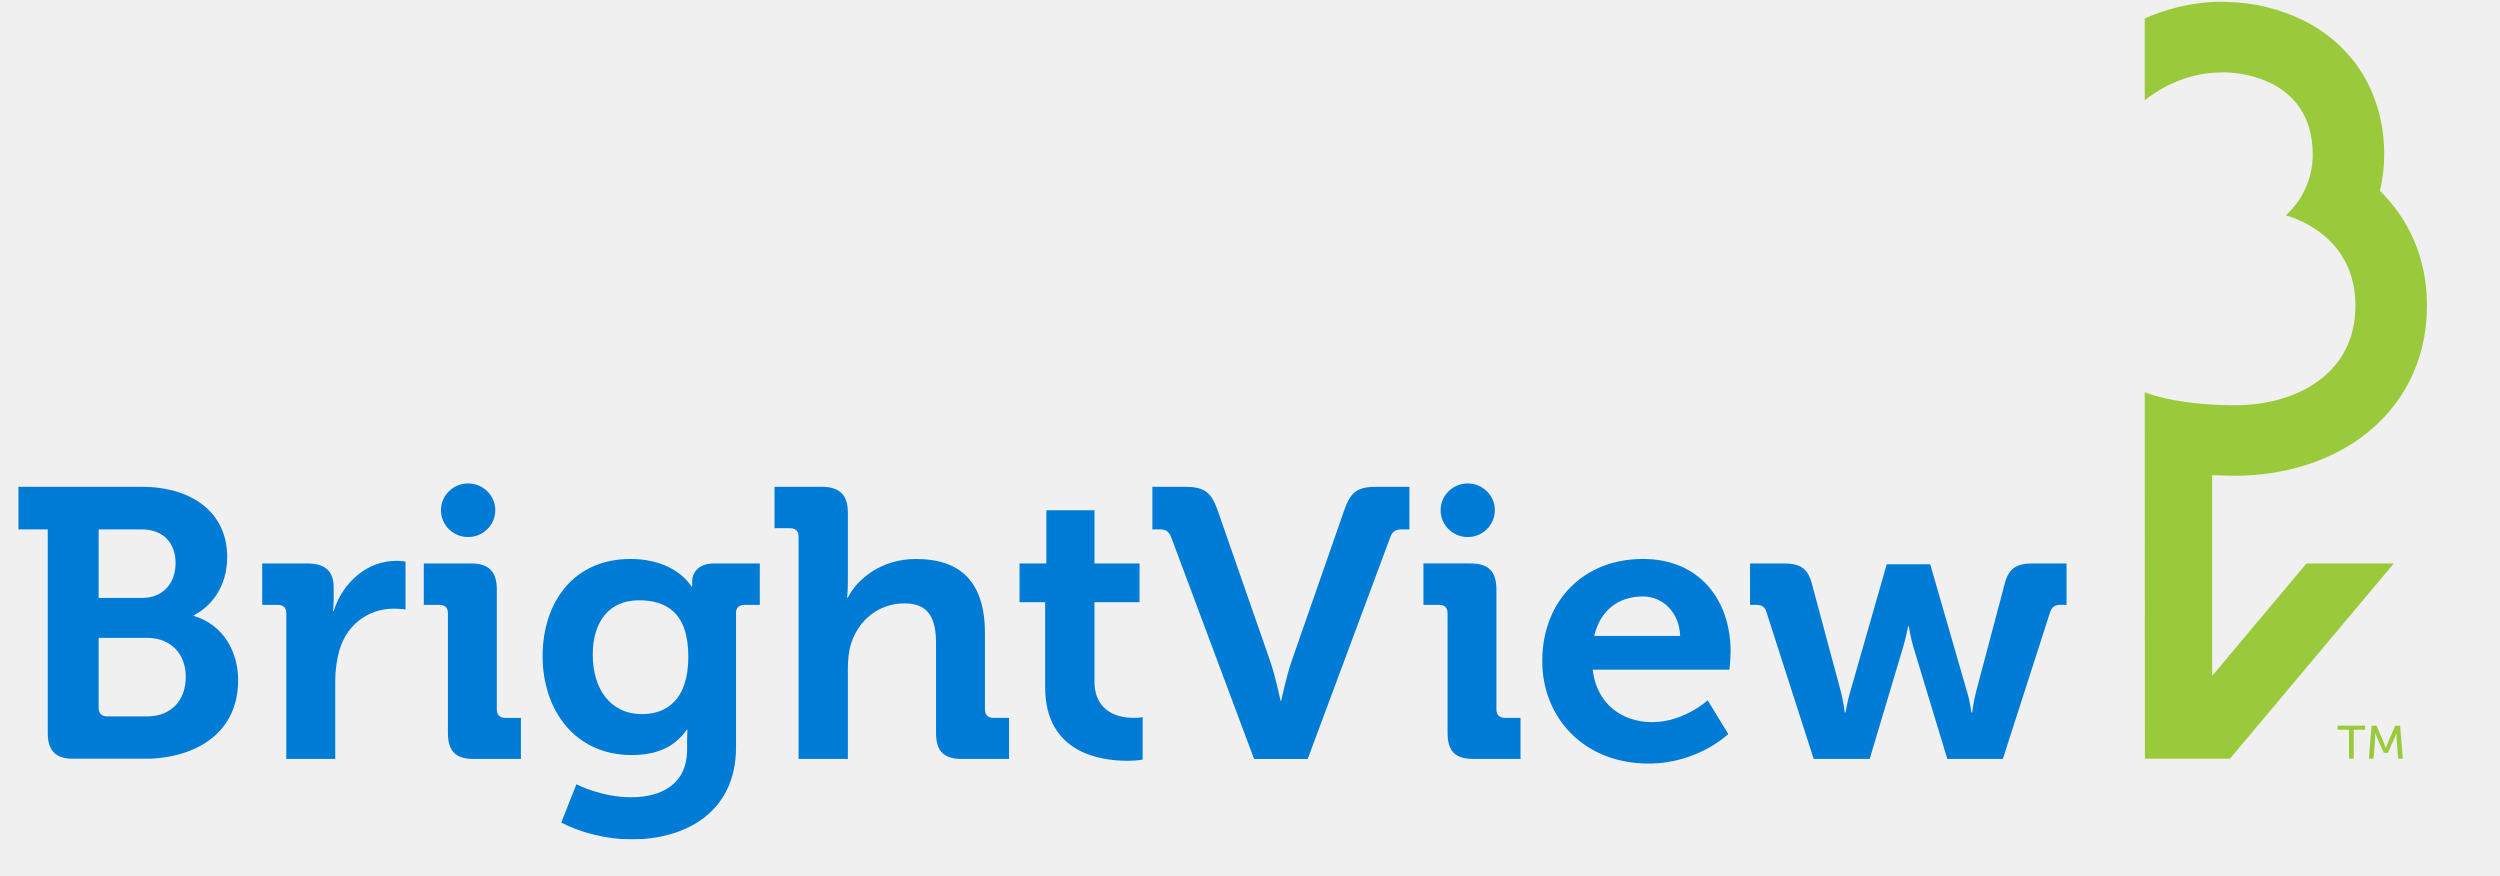
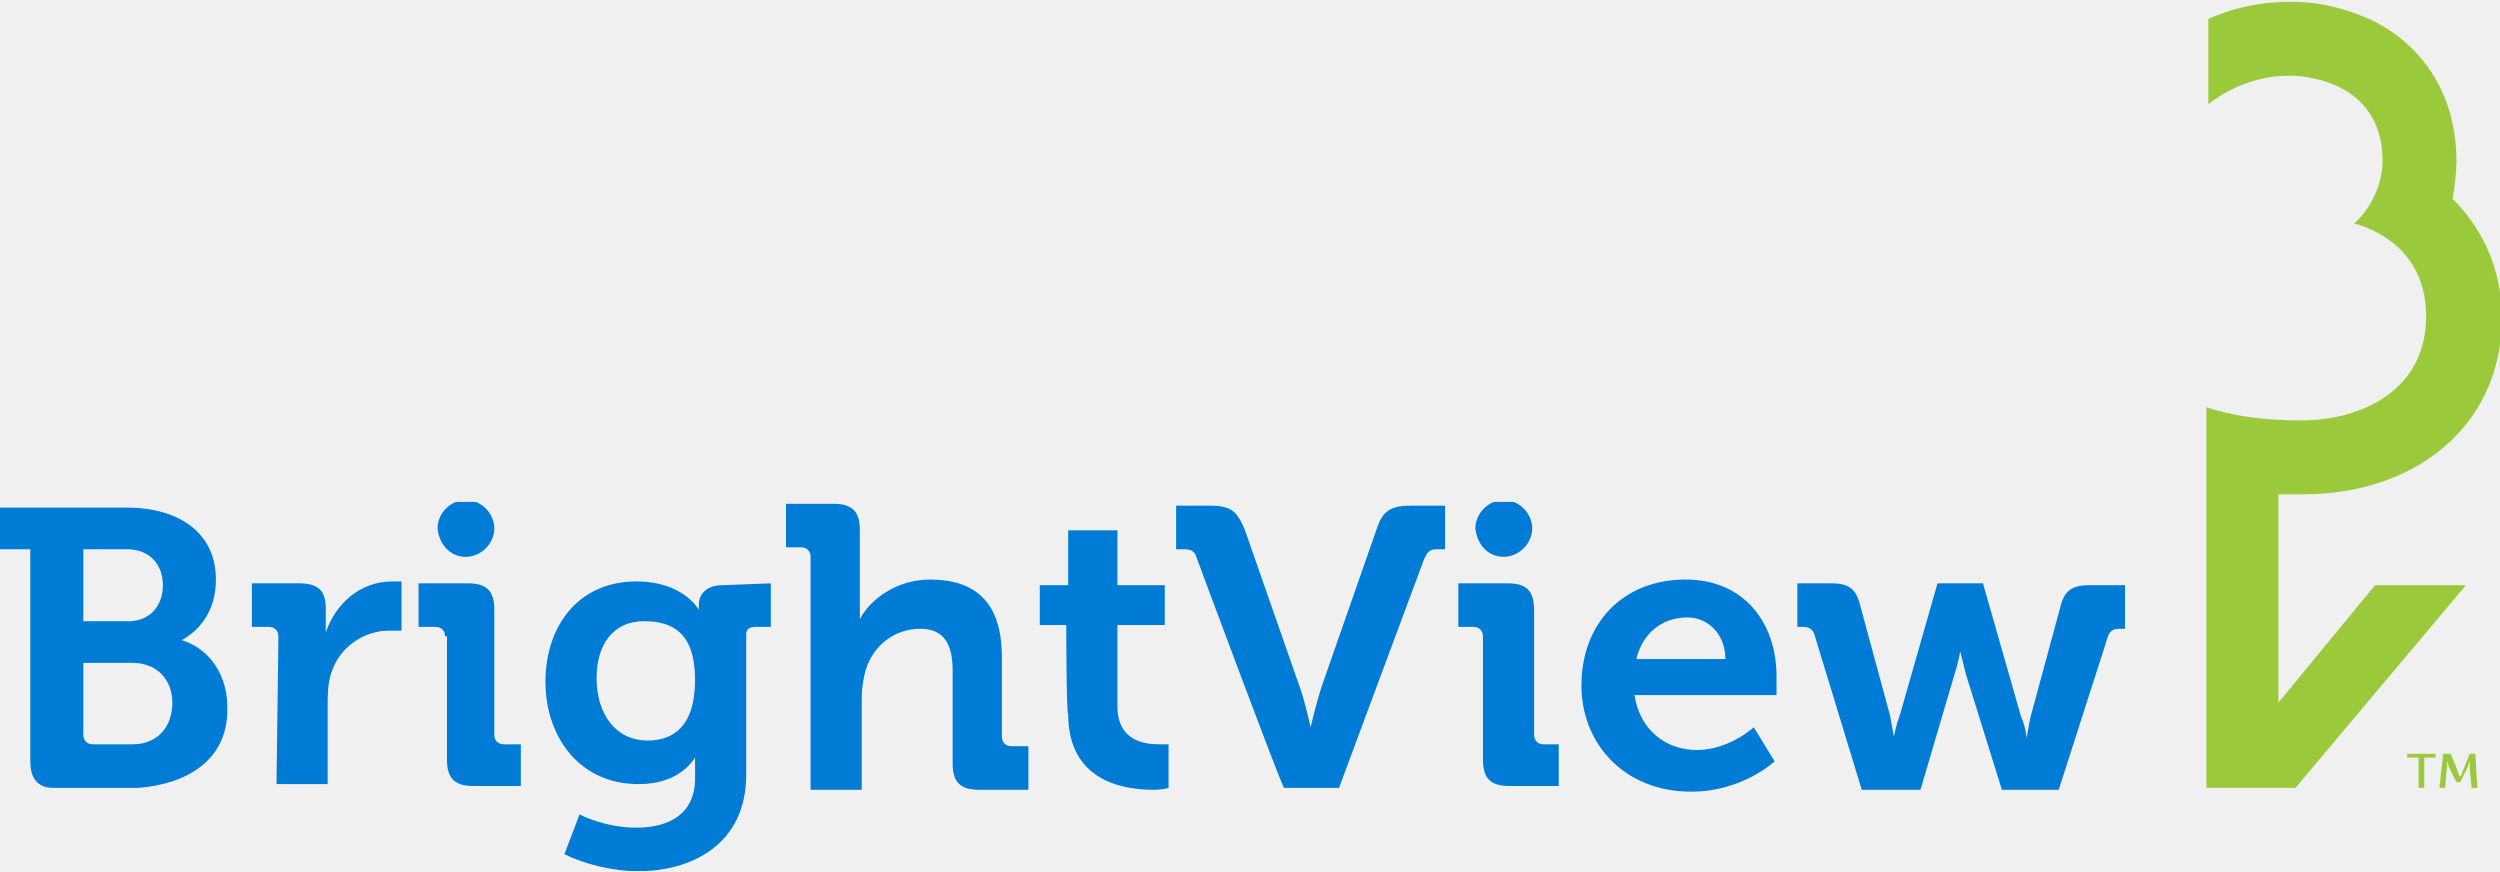
- <svg xmlns="http://www.w3.org/2000/svg" xmlns:xlink="http://www.w3.org/1999/xlink" width="137" height="48" viewBox="0 0 137 48">
-   <defs>
-     <path id="a" d="M0 .098h132V46H0V.098z" />
-   </defs>
-   <g fill="none" fill-rule="evenodd">
-     <path d="M126.392 30.878h4.79l-8.98 10.697h-4.662l-.008-20.083c.555.236 2.236.715 4.96.715 3.24 0 6.586-1.641 6.586-5.457 0-3.156-2.323-4.514-3.814-4.95a4.49 4.49 0 0 0 1.475-3.317c0-4.404-4.47-4.514-4.75-4.514H121.744c-2.132 0-3.686 1.1-4.213 1.53V1.01c1.14-.502 2.56-.911 4.213-.911.099 0 .201.003.303.008a9.947 9.947 0 0 1 4.196 1.02c2.805 1.406 4.412 4.083 4.412 7.357 0 .667-.08 1.33-.236 1.97 1.488 1.469 2.58 3.556 2.58 6.297 0 3-1.315 5.591-3.706 7.293-1.833 1.304-4.25 2.027-6.802 2.027-.299 0-.739-.01-1.266-.033v11l5.166-6.159zm2.335 10.697h.257v-1.587h.622v-.22h-1.505v.22h.626v1.587zm1.09 0h.253l.09-1.138c.007-.11.005-.268.005-.268h.004s.057.174.096.268l.367.815h.227l.363-.815c.044-.097.097-.264.097-.264h.007s-.007.155.002.264l.093 1.138h.252l-.146-1.806h-.272l-.417.977c-.042.1-.09.245-.09.245h-.007s-.05-.145-.088-.245l-.42-.977h-.272l-.145 1.806z" fill="#9ACA3B" />
-     <g transform="translate(1)">
-       <mask id="b" fill="#fff">
-         <use xlink:href="#a" />
-       </mask>
-       <path d="M14.69 33.609c0-.317-.17-.462-.468-.462h-.853v-2.27h2.468c.958 0 1.448.402 1.448 1.308v.629c0 .396-.04.667-.04.667h.04c.492-1.53 1.787-2.748 3.45-2.748.235 0 .488.04.488.04v2.626s-.276-.044-.66-.044c-1.15 0-2.465.652-2.956 2.25a6.347 6.347 0 0 0-.236 1.742v4.244h-2.682V33.61zm8.856 0c0-.317-.171-.462-.472-.462h-.85v-2.27H24.8c.998 0 1.426.445 1.426 1.434v6.57c0 .292.169.46.467.46h.853v2.25H24.97c-1 0-1.424-.42-1.424-1.43V33.61zm14.575-2.731c-.848 0-1.19.508-1.19.985v.275h-.044s-.829-1.506-3.342-1.506c-3.126 0-4.81 2.39-4.81 5.33s1.768 5.415 4.875 5.415c1.446 0 2.387-.48 3.022-1.383h.041s-.02.318-.02.569v.503c0 1.93-1.426 2.623-3.065 2.623-1.657 0-3-.712-3-.712l-.832 2.1c1.047.546 2.492.923 3.854.923 2.83 0 5.725-1.386 5.725-5.06v-7.372c0-.276.19-.421.47-.421h.832v-2.27h-2.516zm-3.938 8.255c-1.743 0-2.7-1.39-2.7-3.257 0-1.806.895-2.98 2.532-2.98 1.468 0 2.705.647 2.705 3.09 0 2.411-1.237 3.147-2.537 3.147zm8.578-9.724c0-.317-.17-.463-.47-.463h-.847v-2.27h2.573c1 0 1.446.447 1.446 1.41v3.758c0 .53-.044.906-.044.906h.044c.511-1.028 1.853-2.118 3.724-2.118 2.427 0 3.788 1.231 3.788 4.07v4.18c0 .291.172.458.47.458h.852v2.251h-2.575c-1 0-1.428-.42-1.428-1.43v-4.914c0-1.302-.361-2.182-1.723-2.182-1.426 0-2.533.923-2.938 2.226-.128.42-.17.883-.17 1.386v4.914h-2.702V29.41zm13.513 3.593h-1.403v-2.124h1.469v-2.916h2.638v2.916h2.469v2.124h-2.47v4.326c0 1.764 1.409 2.012 2.152 2.012.298 0 .487-.041.487-.041v2.33s-.34.063-.828.063c-1.51 0-4.514-.44-4.514-4.03v-4.66zm6.918-3.53c-.128-.356-.3-.462-.656-.462h-.386v-2.334h1.767c1.065 0 1.444.281 1.786 1.223l2.897 8.314c.292.84.572 2.184.572 2.184h.041s.279-1.345.574-2.184l2.898-8.314c.34-.942.701-1.223 1.763-1.223h1.79v2.334h-.404c-.364 0-.533.106-.659.462l-4.513 12.12h-2.938l-4.532-12.12zm30.646 6.239c0-2.834-1.704-5.08-4.809-5.08-3.26 0-5.514 2.308-5.514 5.6 0 3.049 2.236 5.612 5.831 5.612 2.707 0 4.363-1.619 4.363-1.619l-1.128-1.848s-1.295 1.197-3.045 1.197c-1.637 0-3.038-.988-3.257-2.874h7.495s.064-.674.064-.988zm-7.472-.863c.301-1.342 1.28-2.163 2.663-2.163 1.106 0 1.996.883 2.044 2.163h-4.707zm9.43-1.32c-.106-.318-.28-.381-.598-.381h-.296v-2.27h1.85c.894 0 1.322.272 1.535 1.098l1.596 5.939c.147.568.21 1.133.21 1.133h.043s.084-.565.255-1.133l2.002-6.993h2.383l2.019 6.993c.174.568.238 1.133.238 1.133h.041s.067-.565.213-1.133l1.575-5.94c.214-.825.638-1.096 1.532-1.096h1.853v2.269h-.3c-.32 0-.467.063-.595.38l-2.596 8.064h-3.043l-1.855-6.117c-.168-.564-.254-1.152-.254-1.152h-.042s-.105.588-.275 1.152l-1.829 6.117h-3.067l-2.594-8.063zM24.65 29.43c.824 0 1.492-.66 1.492-1.469 0-.81-.668-1.468-1.492-1.468-.82 0-1.486.659-1.486 1.468 0 .809.666 1.469 1.486 1.469zm53.677 4.178c0-.317-.175-.462-.47-.462h-.852v-2.27h2.575c.998 0 1.424.445 1.424 1.434v6.57c0 .292.167.46.47.46h.85v2.25h-2.577c-1 0-1.42-.42-1.42-1.43V33.61zm1.103-4.178a1.48 1.48 0 0 0 1.488-1.469c0-.81-.666-1.468-1.488-1.468-.819 0-1.485.659-1.485 1.468 0 .809.666 1.469 1.485 1.469zM12.05 37.265c0-1.515-.788-3.027-2.425-3.51v-.04c.915-.461 1.826-1.53 1.826-3.194 0-2.457-1.958-3.845-4.682-3.845H0v2.334h1.617v11.152c0 .923.38 1.351 1.209 1.414h4.459c2.611-.138 4.766-1.494 4.766-4.31zM4.407 29.01h2.34c1.237 0 1.875.776 1.875 1.85 0 1.067-.659 1.906-1.831 1.906H4.407V29.01zm0 9.786v-3.842H7.05c1.34 0 2.13.906 2.13 2.138 0 1.264-.77 2.167-2.13 2.167H4.874c-.298 0-.467-.167-.467-.463z" fill="#007CD6" mask="url(#b)" />
-     </g>
+ <svg xmlns="http://www.w3.org/2000/svg" id="Layer_1" viewBox="0 0 132 46" enable-background="new 0 0 132 46">
+   <style>.st0{fill:#9aca3b}.st1{filter:url(#Adobe_OpacityMaskFilter)}.st2{fill:#fff}.st3{mask:url(#b);fill:#007cd6}</style>
+   <path class="st0" d="M125.4 30.9h4.8l-9 10.7h-4.7V21.5c.6.2 2.2.7 5 .7 3.2 0 6.6-1.6 6.6-5.5 0-3.2-2.3-4.5-3.8-4.9.9-.8 1.5-2.1 1.5-3.3 0-4.4-4.5-4.5-4.8-4.5h-.2c-2.1 0-3.7 1.1-4.2 1.5V1c1.1-.5 2.6-.9 4.2-.9h.3c1.5 0 2.9.4 4.2 1 2.8 1.4 4.4 4.1 4.4 7.4 0 .7-.1 1.3-.2 2 1.5 1.5 2.6 3.6 2.6 6.3 0 3-1.3 5.6-3.7 7.3-1.8 1.3-4.2 2-6.8 2h-1.3v11l5.1-6.2zm2.3 10.7h.3V40h.6v-.2h-1.5v.2h.6v1.6zm1.1 0h.3l.1-1.1v-.3s.1.2.1.3l.4.8h.2l.4-.8c0-.1.1-.3.1-.3v.3l.1 1.1h.3l-.1-1.8h-.3l-.4 1c0 .1-.1.2-.1.2s-.1-.1-.1-.2l-.4-1h-.4l-.2 1.8z" />
+   <g transform="translate(1)">
+     <defs>
+       <filter id="Adobe_OpacityMaskFilter" filterUnits="userSpaceOnUse" x="-1" y="26.5" width="112.2" height="19.5">
+         <feColorMatrix values="1 0 0 0 0 0 1 0 0 0 0 0 1 0 0 0 0 0 1 0" />
+       </filter>
+     </defs>
+     <mask maskUnits="userSpaceOnUse" x="-1" y="26.5" width="112.2" height="19.5" id="b">
+       <g class="st1">
+         <path id="a" class="st2" d="M-1 .1h132V46H-1V.1z" />
+       </g>
+     </mask>
+     <path class="st3" d="M13.7 33.6c0-.3-.2-.5-.5-.5h-.9v-2.3h2.5c1 0 1.4.4 1.4 1.3V33.4c.5-1.5 1.8-2.7 3.5-2.7h.5v2.6h-.7c-1.1 0-2.5.7-3 2.2-.2.6-.2 1.2-.2 1.7v4.2h-2.7l.1-7.8zm8.8 0c0-.3-.2-.5-.5-.5h-.9v-2.3h2.6c1 0 1.4.4 1.4 1.4v6.6c0 .3.2.5.5.5h.9v2.2H24c-1 0-1.4-.4-1.4-1.4v-6.5h-.1zm14.6-2.7c-.8 0-1.2.5-1.2 1v.3s-.8-1.5-3.3-1.5c-3.1 0-4.8 2.4-4.8 5.3s1.8 5.4 4.9 5.4c1.4 0 2.4-.5 3-1.4v1.1c0 1.9-1.4 2.6-3.1 2.6-1.7 0-3-.7-3-.7l-.8 2.1c1 .5 2.5.9 3.9.9 2.8 0 5.7-1.4 5.7-5.1v-7.4c0-.3.2-.4.5-.4h.8v-2.3l-2.6.1zm-3.9 8.2c-1.7 0-2.7-1.4-2.7-3.3 0-1.8.9-3 2.5-3 1.5 0 2.7.6 2.7 3.1s-1.2 3.2-2.5 3.2zm8.6-9.7c0-.3-.2-.5-.5-.5h-.8v-2.3H43c1 0 1.4.4 1.4 1.4v4.7c.5-1 1.9-2.1 3.7-2.1 2.4 0 3.8 1.2 3.8 4.1v4.2c0 .3.2.5.5.5h.9v2.3h-2.6c-1 0-1.4-.4-1.4-1.4v-4.9c0-1.3-.4-2.2-1.7-2.2-1.4 0-2.5.9-2.9 2.2-.1.4-.2.9-.2 1.4v4.9h-2.7V29.4zM55.3 33h-1.4v-2.1h1.5V28H58v2.9h2.5V33H58v4.3c0 1.8 1.4 2 2.2 2h.5v2.3s-.3.1-.8.1c-1.5 0-4.5-.4-4.5-4-.1 0-.1-4.7-.1-4.7zm6.9-3.5c-.1-.4-.3-.5-.7-.5h-.4v-2.3h1.8c1.1 0 1.4.3 1.8 1.2l2.9 8.3c.3.8.6 2.2.6 2.2s.3-1.3.6-2.2l2.9-8.3c.3-.9.7-1.2 1.8-1.2h1.8V29h-.4c-.4 0-.5.1-.7.5l-4.5 12.1h-2.9c-.1 0-4.6-12.1-4.6-12.1zm30.6 6.2c0-2.8-1.7-5.1-4.8-5.1-3.3 0-5.5 2.3-5.5 5.6 0 3 2.2 5.6 5.8 5.6 2.7 0 4.4-1.6 4.4-1.6l-1.1-1.8s-1.3 1.2-3 1.2c-1.6 0-3-1-3.3-2.9h7.5v-1zm-7.4-.9c.3-1.3 1.3-2.2 2.7-2.2 1.1 0 2 .9 2 2.2h-4.7zm9.4-1.3c-.1-.3-.3-.4-.6-.4h-.3v-2.3h1.8c.9 0 1.3.3 1.5 1.1l1.6 5.9c.1.6.2 1.1.2 1.1s.1-.6.3-1.1l2-7h2.4l2 7c.3.7.3 1.2.3 1.2s.1-.6.2-1.1l1.6-5.9c.2-.8.6-1.1 1.5-1.1h1.9v2.3h-.3c-.3 0-.5.1-.6.4l-2.6 8.1h-3l-1.9-6.1-.3-1.2s-.1.6-.3 1.2l-1.8 6.1h-3.1l-2.5-8.2zm-71.2-4.1c.8 0 1.5-.7 1.5-1.5s-.7-1.5-1.5-1.5-1.5.7-1.5 1.5c.1.9.7 1.5 1.5 1.5zm53.7 4.2c0-.3-.2-.5-.5-.5H76v-2.3h2.6c1 0 1.4.4 1.4 1.4v6.6c0 .3.2.5.5.5h.8v2.2h-2.6c-1 0-1.4-.4-1.4-1.4v-6.5zm1.1-4.2c.8 0 1.5-.7 1.5-1.5s-.7-1.5-1.5-1.5-1.5.7-1.5 1.5c.1.9.7 1.5 1.5 1.5zM11 37.3c0-1.5-.8-3-2.4-3.5.9-.5 1.8-1.5 1.8-3.2 0-2.5-2-3.8-4.7-3.8H-1V29H.6v11.2c0 .9.4 1.4 1.2 1.4h4.5c2.6-.2 4.8-1.5 4.7-4.3zM3.4 29h2.3c1.2 0 1.9.8 1.9 1.9 0 1.1-.7 1.9-1.8 1.9H3.4V29zm0 9.8V35H6c1.3 0 2.1.9 2.1 2.1 0 1.3-.8 2.2-2.1 2.2H3.9c-.3 0-.5-.2-.5-.5z" />
  </g>
</svg>
